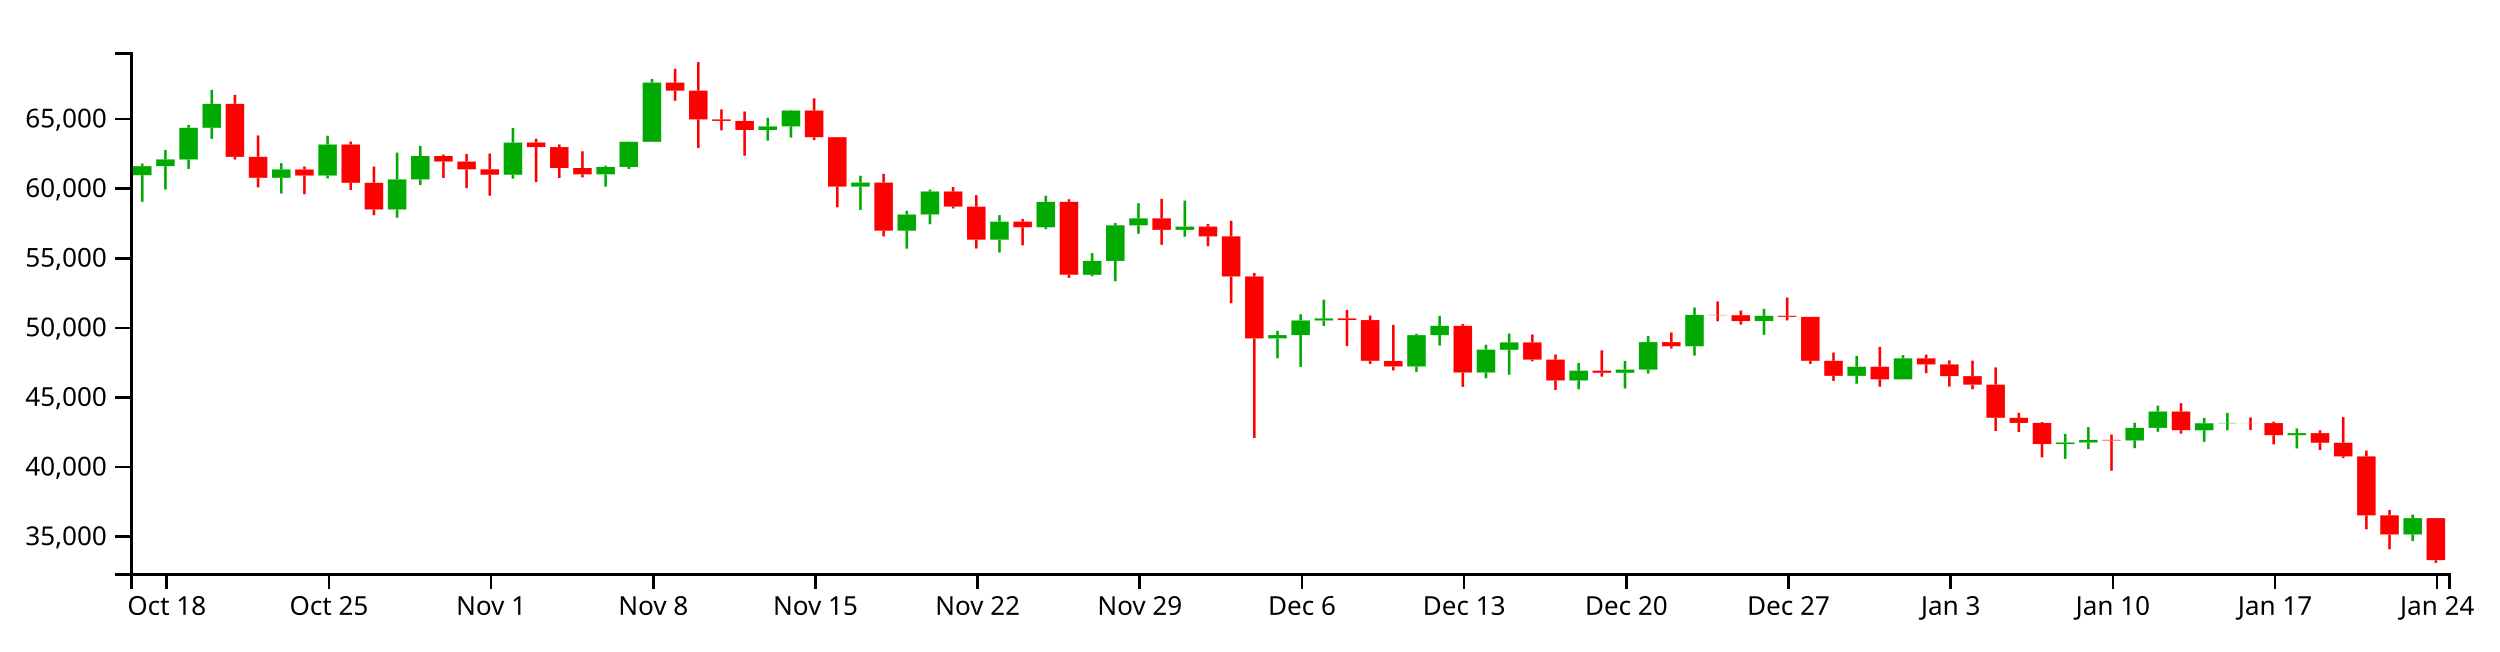
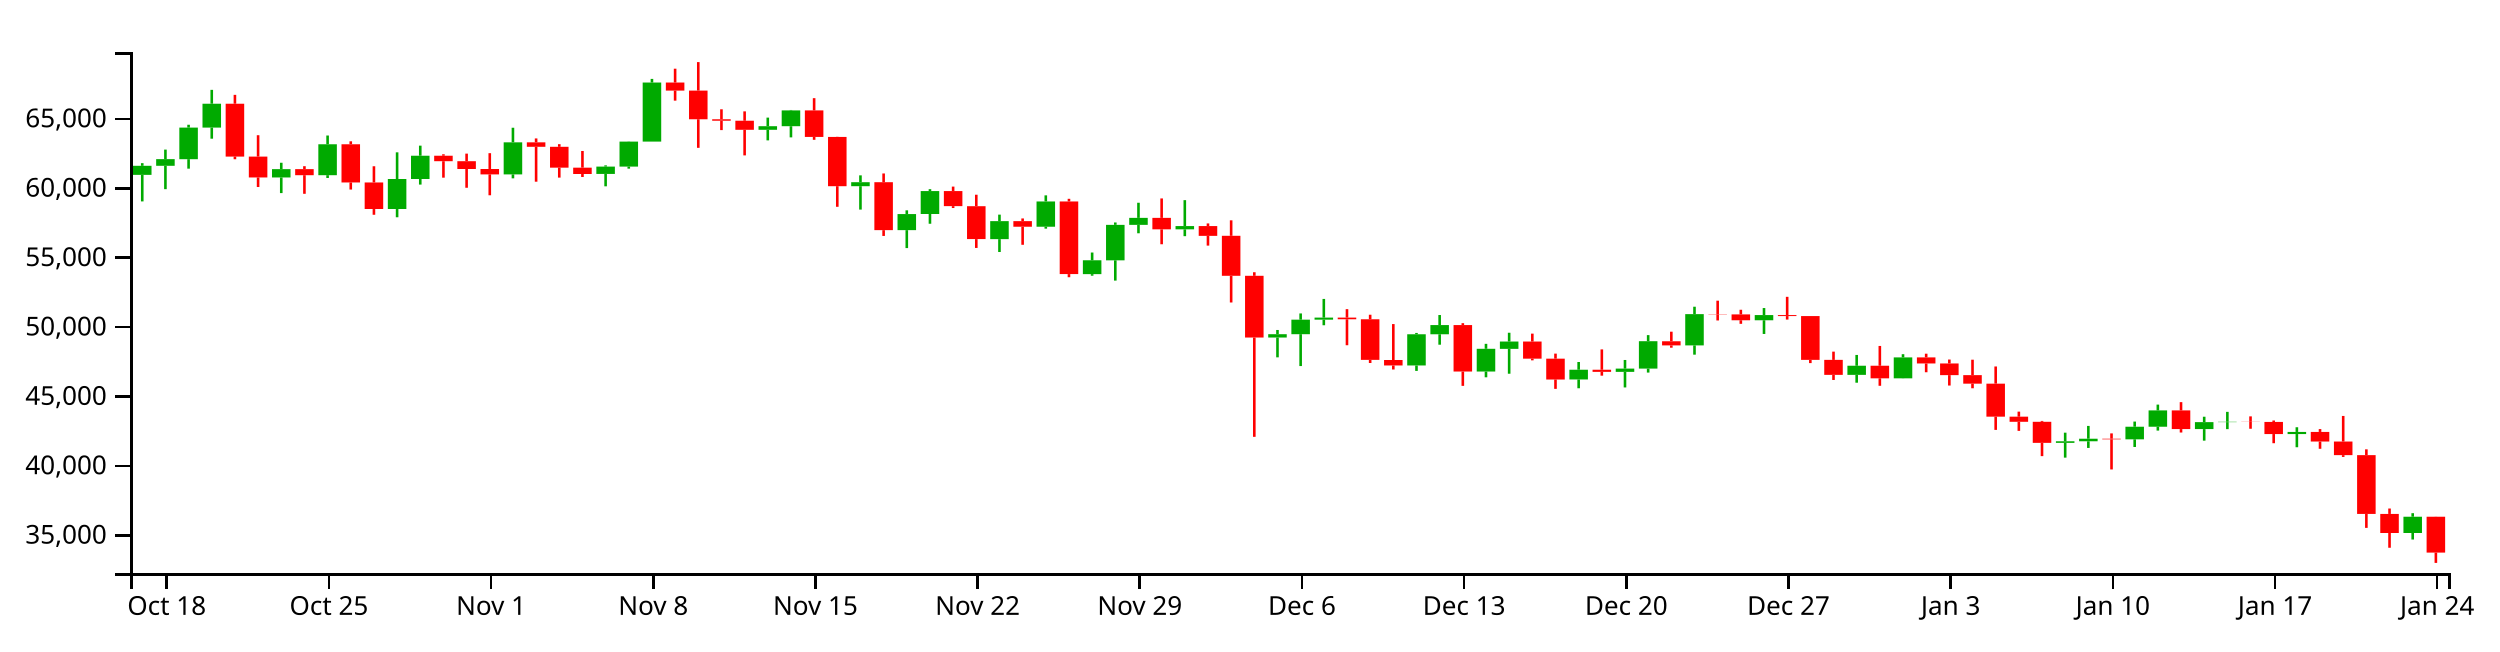
<svg xmlns="http://www.w3.org/2000/svg" version="1.1" width="960" height="250">
  <g transform="translate(50,20)">
    <style>.axis path,.axis line{fill:none;stroke:#000;shape-rendering:crispEdges;}path.candle{stroke:#000000;}path.candle.body{stroke-width:0;}path.candle.up{fill:#00AA00;stroke:#00AA00;}path.candle.down{fill:#FF0000;stroke:#FF0000;}</style>
    <g class="candlestick">
      <g class="data">
-         <path class="candle body up" d="M 1.068 47.282 l 7.117 0 L 8.185 43.792 l -7.117 0 L 1.068 47.282 M 9.964 43.792 l 7.117 0 L 17.081 41.217 l -7.117 0 L 9.964 43.792 M 18.86 41.24 l 7.117 0 L 25.978 29.077 l -7.117 0 L 18.86 41.24 M 27.757 29.077 l 7.117 0 L 34.874 19.877 l -7.117 0 L 27.757 29.077 M 54.446 48.283 l 7.117 0 L 61.563 45.083 l -7.117 0 L 54.446 48.283 M 72.239 47.406 l 7.117 0 L 79.356 35.503 l -7.117 0 L 72.239 47.406 M 98.928 60.445 l 7.117 0 L 106.046 48.884 l -7.117 0 L 98.928 60.445 M 107.825 48.884 l 7.117 0 L 114.942 39.914 l -7.117 0 L 107.825 48.884 M 143.411 47.091 l 7.117 0 L 150.528 34.748 l -7.117 0 L 143.411 47.091 M 178.996 46.936 l 7.117 0 L 186.114 44.1 l -7.117 0 L 178.996 46.936 M 187.893 44.1 l 7.117 0 L 195.01 34.461 l -7.117 0 L 187.893 44.1 M 196.789 34.461 l 7.117 0 L 203.906 11.727 l -7.117 0 L 196.789 34.461 M 241.271 29.924 l 7.117 0 L 248.389 28.546 l -7.117 0 L 241.271 29.924 M 250.168 28.546 l 7.117 0 L 257.285 22.456 l -7.117 0 L 250.168 28.546 M 276.857 51.648 l 7.117 0 L 283.974 50.119 l -7.117 0 L 276.857 51.648 M 294.65 68.581 l 7.117 0 L 301.767 62.376 l -7.117 0 L 294.65 68.581 M 303.547 62.35 l 7.117 0 L 310.664 53.526 l -7.117 0 L 303.547 62.35 M 330.236 72.044 l 7.117 0 L 337.353 65.108 l -7.117 0 L 330.236 72.044 M 348.029 67.262 l 7.117 0 L 355.146 57.521 l -7.117 0 L 348.029 67.262 M 365.822 85.517 l 7.117 0 L 372.939 80.185 l -7.117 0 L 365.822 85.517 M 374.718 80.21 l 7.117 0 L 381.835 66.532 l -7.117 0 L 374.718 80.21 M 383.615 66.532 l 7.117 0 L 390.732 63.851 l -7.117 0 L 383.615 66.532 M 401.407 68.266 l 7.117 0 L 408.525 67.017 l -7.117 0 L 401.407 68.266 M 436.993 109.956 l 7.117 0 L 444.11 108.653 l -7.117 0 L 436.993 109.956 M 445.89 108.653 l 7.117 0 L 453.007 103.063 l -7.117 0 L 445.89 108.653 M 454.786 103.063 l 7.117 0 L 461.903 102.277 l -7.117 0 L 454.786 103.063 M 490.372 120.713 l 7.117 0 L 497.489 108.687 l -7.117 0 L 490.372 120.713 M 499.268 108.687 l 7.117 0 L 506.385 105.137 l -7.117 0 L 499.268 108.687 M 517.061 123.053 l 7.117 0 L 524.178 114.282 l -7.117 0 L 517.061 123.053 M 525.958 114.316 l 7.117 0 L 533.075 111.493 l -7.117 0 L 525.958 114.316 M 552.647 126.095 l 7.117 0 L 559.764 122.349 l -7.117 0 L 552.647 126.095 M 570.44 123.168 l 7.117 0 L 577.557 121.923 l -7.117 0 L 570.44 123.168 M 579.336 121.923 l 7.117 0 L 586.453 111.36 l -7.117 0 L 579.336 121.923 M 597.129 112.973 l 7.117 0 L 604.246 100.941 l -7.117 0 L 597.129 112.973 M 623.818 103.288 l 7.117 0 L 630.936 101.279 l -7.117 0 L 623.818 103.288 M 659.404 124.326 l 7.117 0 L 666.521 120.818 l -7.117 0 L 659.404 124.326 M 677.197 125.651 l 7.117 0 L 684.314 117.601 l -7.117 0 L 677.197 125.651 M 739.472 150.513 l 7.117 0 L 746.589 149.908 l -7.117 0 L 739.472 150.513 M 748.369 149.908 l 7.117 0 L 755.486 148.919 l -7.117 0 L 748.369 149.908 M 766.162 149.144 l 7.117 0 L 773.279 144.296 l -7.117 0 L 766.162 149.144 M 775.058 144.296 l 7.117 0 L 782.175 138.023 l -7.117 0 L 775.058 144.296 M 792.851 145.21 l 7.117 0 L 799.968 142.529 l -7.117 0 L 792.851 145.21 M 801.747 142.529 l 7.117 0 L 808.864 142.398 l -7.117 0 L 801.747 142.529 M 828.437 147.117 l 7.117 0 L 835.554 146.313 l -7.117 0 L 828.437 147.117 M 872.919 185.237 l 7.117 0 L 880.036 178.966 l -7.117 0 L 872.919 185.237" />
-         <path class="candle body down" d="M 36.653 19.877 l 7.117 0 L 43.77 40.237 l -7.117 0 L 36.653 19.877 M 45.55 40.237 l 7.117 0 L 52.667 48.283 l -7.117 0 L 45.55 40.237 M 63.343 45.083 l 7.117 0 L 70.46 47.406 l -7.117 0 L 63.343 45.083 M 81.136 35.503 l 7.117 0 L 88.253 50.205 l -7.117 0 L 81.136 35.503 M 90.032 50.205 l 7.117 0 L 97.149 60.445 l -7.117 0 L 90.032 50.205 M 116.721 39.914 l 7.117 0 L 123.838 42.023 l -7.117 0 L 116.721 39.914 M 125.618 42.023 l 7.117 0 L 132.735 45.013 l -7.117 0 L 125.618 42.023 M 134.514 45.013 l 7.117 0 L 141.631 47.092 l -7.117 0 L 134.514 45.013 M 152.307 34.745 l 7.117 0 L 159.424 36.477 l -7.117 0 L 152.307 34.745 M 161.204 36.477 l 7.117 0 L 168.321 44.504 l -7.117 0 L 161.204 36.477 M 170.1 44.504 l 7.117 0 L 177.217 46.952 l -7.117 0 L 170.1 44.504 M 205.686 11.728 l 7.117 0 L 212.803 14.819 l -7.117 0 L 205.686 11.728 M 214.582 14.818 l 7.117 0 L 221.699 25.86 l -7.117 0 L 214.582 14.818 M 223.479 25.86 l 7.117 0 L 230.596 26.438 l -7.117 0 L 223.479 25.86 M 232.375 26.438 l 7.117 0 L 239.492 29.924 l -7.117 0 L 232.375 26.438 M 259.064 22.456 l 7.117 0 L 266.182 32.68 l -7.117 0 L 259.064 22.456 M 267.961 32.68 l 7.117 0 L 275.078 51.648 l -7.117 0 L 267.961 32.68 M 285.754 50.119 l 7.117 0 L 292.871 68.581 l -7.117 0 L 285.754 50.119 M 312.443 53.526 l 7.117 0 L 319.56 59.33 l -7.117 0 L 312.443 53.526 M 321.339 59.353 l 7.117 0 L 328.457 72.026 l -7.117 0 L 321.339 59.353 M 339.132 65.108 l 7.117 0 L 346.25 67.262 l -7.117 0 L 339.132 65.108 M 356.925 57.521 l 7.117 0 L 364.042 85.502 l -7.117 0 L 356.925 57.521 M 392.511 63.851 l 7.117 0 L 399.628 68.266 l -7.117 0 L 392.511 63.851 M 410.304 67.017 l 7.117 0 L 417.421 70.78 l -7.117 0 L 410.304 67.017 M 419.2 70.759 l 7.117 0 L 426.317 86.173 l -7.117 0 L 419.2 70.759 M 428.097 86.173 l 7.117 0 L 435.214 109.956 l -7.117 0 L 428.097 86.173 M 463.683 102.277 l 7.117 0 L 470.8 102.906 l -7.117 0 L 463.683 102.277 M 472.579 102.906 l 7.117 0 L 479.696 118.547 l -7.117 0 L 472.579 102.906 M 481.475 118.599 l 7.117 0 L 488.593 120.713 l -7.117 0 L 481.475 118.599 M 508.165 105.137 l 7.117 0 L 515.282 123.053 l -7.117 0 L 508.165 105.137 M 534.854 111.493 l 7.117 0 L 541.971 118.083 l -7.117 0 L 534.854 111.493 M 543.75 118.083 l 7.117 0 L 550.868 126.109 l -7.117 0 L 543.75 118.083 M 561.543 122.349 l 7.117 0 L 568.661 123.168 l -7.117 0 L 561.543 122.349 M 588.233 111.372 l 7.117 0 L 595.35 112.973 l -7.117 0 L 588.233 111.372 M 606.026 100.941 l 7.117 0 L 613.143 101.041 l -7.117 0 L 606.026 100.941 M 614.922 101.041 l 7.117 0 L 622.039 103.289 l -7.117 0 L 614.922 101.041 M 632.715 101.279 l 7.117 0 L 639.832 101.675 l -7.117 0 L 632.715 101.279 M 641.611 101.675 l 7.117 0 L 648.729 118.557 l -7.117 0 L 641.611 101.675 M 650.508 118.557 l 7.117 0 L 657.625 124.326 l -7.117 0 L 650.508 118.557 M 668.301 120.818 l 7.117 0 L 675.418 125.651 l -7.117 0 L 668.301 120.818 M 686.094 117.6 l 7.117 0 L 693.211 119.934 l -7.117 0 L 686.094 117.6 M 694.99 119.934 l 7.117 0 L 702.107 124.425 l -7.117 0 L 694.99 119.934 M 703.886 124.425 l 7.117 0 L 711.004 127.708 l -7.117 0 L 703.886 124.425 M 712.783 127.708 l 7.117 0 L 719.9 140.437 l -7.117 0 L 712.783 127.708 M 721.679 140.437 l 7.117 0 L 728.796 142.409 l -7.117 0 L 721.679 140.437 M 730.576 142.409 l 7.117 0 L 737.693 150.513 l -7.117 0 L 730.576 142.409 M 757.265 148.919 l 7.117 0 L 764.382 149.144 l -7.117 0 L 757.265 148.919 M 783.954 138.023 l 7.117 0 L 791.072 145.201 l -7.117 0 L 783.954 138.023 M 810.644 142.398 l 7.117 0 L 817.761 142.466 l -7.117 0 L 810.644 142.398 M 819.54 142.466 l 7.117 0 L 826.657 147.117 l -7.117 0 L 819.54 142.466 M 837.333 146.313 l 7.117 0 L 844.45 150.013 l -7.117 0 L 837.333 146.313 M 846.23 150.013 l 7.117 0 L 853.347 155.248 l -7.117 0 L 846.23 150.013 M 855.126 155.248 l 7.117 0 L 862.243 177.892 l -7.117 0 L 855.126 155.248 M 864.022 177.892 l 7.117 0 L 871.14 185.237 l -7.117 0 L 864.022 177.892 M 881.815 178.966 l 7.117 0 L 888.932 195.103 l -7.117 0 L 881.815 178.966" />
+         <path class="candle body up" d="M 1.068 47.146 l 7.117 0 L 8.185 43.667 l -7.117 0 L 1.068 47.146 M 9.964 43.667 l 7.117 0 L 17.081 41.101 l -7.117 0 L 9.964 43.667 M 18.86 41.124 l 7.117 0 L 25.978 28.999 l -7.117 0 L 18.86 41.124 M 27.757 28.999 l 7.117 0 L 34.874 19.827 l -7.117 0 L 27.757 28.999 M 54.446 48.145 l 7.117 0 L 61.563 44.955 l -7.117 0 L 54.446 48.145 M 72.239 47.271 l 7.117 0 L 79.356 35.404 l -7.117 0 L 72.239 47.271 M 98.928 60.268 l 7.117 0 L 106.046 48.743 l -7.117 0 L 98.928 60.268 M 107.825 48.743 l 7.117 0 L 114.942 39.801 l -7.117 0 L 107.825 48.743 M 143.411 46.957 l 7.117 0 L 150.528 34.651 l -7.117 0 L 143.411 46.957 M 178.996 46.802 l 7.117 0 L 186.114 43.975 l -7.117 0 L 178.996 46.802 M 187.893 43.975 l 7.117 0 L 195.01 34.366 l -7.117 0 L 187.893 43.975 M 196.789 34.366 l 7.117 0 L 203.906 11.703 l -7.117 0 L 196.789 34.366 M 241.271 29.843 l 7.117 0 L 248.389 28.469 l -7.117 0 L 241.271 29.843 M 250.168 28.469 l 7.117 0 L 257.285 22.398 l -7.117 0 L 250.168 28.469 M 276.857 51.499 l 7.117 0 L 283.974 49.975 l -7.117 0 L 276.857 51.499 M 294.65 68.379 l 7.117 0 L 301.767 62.194 l -7.117 0 L 294.65 68.379 M 303.547 62.168 l 7.117 0 L 310.664 53.372 l -7.117 0 L 303.547 62.168 M 330.236 71.832 l 7.117 0 L 337.353 64.917 l -7.117 0 L 330.236 71.832 M 348.029 67.065 l 7.117 0 L 355.146 57.354 l -7.117 0 L 348.029 67.065 M 365.822 85.263 l 7.117 0 L 372.939 79.948 l -7.117 0 L 365.822 85.263 M 374.718 79.972 l 7.117 0 L 381.835 66.337 l -7.117 0 L 374.718 79.972 M 383.615 66.337 l 7.117 0 L 390.732 63.664 l -7.117 0 L 383.615 66.337 M 401.407 68.065 l 7.117 0 L 408.525 66.821 l -7.117 0 L 401.407 68.065 M 436.993 109.626 l 7.117 0 L 444.11 108.326 l -7.117 0 L 436.993 109.626 M 445.89 108.326 l 7.117 0 L 453.007 102.754 l -7.117 0 L 445.89 108.326 M 454.786 102.754 l 7.117 0 L 461.903 101.97 l -7.117 0 L 454.786 102.754 M 490.372 120.349 l 7.117 0 L 497.489 108.36 l -7.117 0 L 490.372 120.349 M 499.268 108.36 l 7.117 0 L 506.385 104.822 l -7.117 0 L 499.268 108.36 M 517.061 122.682 l 7.117 0 L 524.178 113.939 l -7.117 0 L 517.061 122.682 M 525.958 113.972 l 7.117 0 L 533.075 111.158 l -7.117 0 L 525.958 113.972 M 552.647 125.714 l 7.117 0 L 559.764 121.98 l -7.117 0 L 552.647 125.714 M 570.44 122.797 l 7.117 0 L 577.557 121.555 l -7.117 0 L 570.44 122.797 M 579.336 121.555 l 7.117 0 L 586.453 111.025 l -7.117 0 L 579.336 121.555 M 597.129 112.633 l 7.117 0 L 604.246 100.638 l -7.117 0 L 597.129 112.633 M 623.818 102.979 l 7.117 0 L 630.936 100.976 l -7.117 0 L 623.818 102.979 M 659.404 123.951 l 7.117 0 L 666.521 120.454 l -7.117 0 L 659.404 123.951 M 677.197 125.271 l 7.117 0 L 684.314 117.246 l -7.117 0 L 677.197 125.271 M 739.472 150.056 l 7.117 0 L 746.589 149.453 l -7.117 0 L 739.472 150.056 M 748.369 149.453 l 7.117 0 L 755.486 148.467 l -7.117 0 L 748.369 149.453 M 766.162 148.692 l 7.117 0 L 773.279 143.859 l -7.117 0 L 766.162 148.692 M 775.058 143.859 l 7.117 0 L 782.175 137.605 l -7.117 0 L 775.058 143.859 M 792.851 144.77 l 7.117 0 L 799.968 142.097 l -7.117 0 L 792.851 144.77 M 801.747 142.097 l 7.117 0 L 808.864 141.967 l -7.117 0 L 801.747 142.097 M 828.437 146.671 l 7.117 0 L 835.554 145.869 l -7.117 0 L 828.437 146.671 M 872.919 184.673 l 7.117 0 L 880.036 178.42 l -7.117 0 L 872.919 184.673" />
+         <path class="candle body down" d="M 36.653 19.828 l 7.117 0 L 43.77 40.124 l -7.117 0 L 36.653 19.828 M 45.55 40.124 l 7.117 0 L 52.667 48.145 l -7.117 0 L 45.55 40.124 M 63.343 44.955 l 7.117 0 L 70.46 47.271 l -7.117 0 L 63.343 44.955 M 81.136 35.404 l 7.117 0 L 88.253 50.06 l -7.117 0 L 81.136 35.404 M 90.032 50.06 l 7.117 0 L 97.149 60.268 l -7.117 0 L 90.032 50.06 M 116.721 39.801 l 7.117 0 L 123.838 41.904 l -7.117 0 L 116.721 39.801 M 125.618 41.904 l 7.117 0 L 132.735 44.885 l -7.117 0 L 125.618 41.904 M 134.514 44.885 l 7.117 0 L 141.631 46.957 l -7.117 0 L 134.514 44.885 M 152.307 34.648 l 7.117 0 L 159.424 36.376 l -7.117 0 L 152.307 34.648 M 161.204 36.376 l 7.117 0 L 168.321 44.378 l -7.117 0 L 161.204 36.376 M 170.1 44.378 l 7.117 0 L 177.217 46.818 l -7.117 0 L 170.1 44.378 M 205.686 11.703 l 7.117 0 L 212.803 14.784 l -7.117 0 L 205.686 11.703 M 214.582 14.784 l 7.117 0 L 221.699 25.791 l -7.117 0 L 214.582 14.784 M 223.479 25.791 l 7.117 0 L 230.596 26.368 l -7.117 0 L 223.479 25.791 M 232.375 26.368 l 7.117 0 L 239.492 29.843 l -7.117 0 L 232.375 26.368 M 259.064 22.398 l 7.117 0 L 266.182 32.59 l -7.117 0 L 259.064 22.398 M 267.961 32.59 l 7.117 0 L 275.078 51.499 l -7.117 0 L 267.961 32.59 M 285.754 49.975 l 7.117 0 L 292.871 68.379 l -7.117 0 L 285.754 49.975 M 312.443 53.372 l 7.117 0 L 319.56 59.157 l -7.117 0 L 312.443 53.372 M 321.339 59.18 l 7.117 0 L 328.457 71.814 l -7.117 0 L 321.339 59.18 M 339.132 64.917 l 7.117 0 L 346.25 67.065 l -7.117 0 L 339.132 64.917 M 356.925 57.354 l 7.117 0 L 364.042 85.248 l -7.117 0 L 356.925 57.354 M 392.511 63.664 l 7.117 0 L 399.628 68.065 l -7.117 0 L 392.511 63.664 M 410.304 66.821 l 7.117 0 L 417.421 70.571 l -7.117 0 L 410.304 66.821 M 419.2 70.55 l 7.117 0 L 426.317 85.917 l -7.117 0 L 419.2 70.55 M 428.097 85.917 l 7.117 0 L 435.214 109.626 l -7.117 0 L 428.097 85.917 M 463.683 101.97 l 7.117 0 L 470.8 102.598 l -7.117 0 L 463.683 101.97 M 472.579 102.598 l 7.117 0 L 479.696 118.19 l -7.117 0 L 472.579 102.598 M 481.475 118.242 l 7.117 0 L 488.593 120.349 l -7.117 0 L 481.475 118.242 M 508.165 104.822 l 7.117 0 L 515.282 122.682 l -7.117 0 L 508.165 104.822 M 534.854 111.158 l 7.117 0 L 541.971 117.727 l -7.117 0 L 534.854 111.158 M 543.75 117.727 l 7.117 0 L 550.868 125.728 l -7.117 0 L 543.75 117.727 M 561.543 121.98 l 7.117 0 L 568.661 122.797 l -7.117 0 L 561.543 121.98 M 588.233 111.038 l 7.117 0 L 595.35 112.633 l -7.117 0 L 588.233 111.038 M 606.026 100.638 l 7.117 0 L 613.143 100.739 l -7.117 0 L 606.026 100.638 M 614.922 100.739 l 7.117 0 L 622.039 102.979 l -7.117 0 L 614.922 100.739 M 632.715 100.976 l 7.117 0 L 639.832 101.37 l -7.117 0 L 632.715 100.976 M 641.611 101.37 l 7.117 0 L 648.729 118.2 l -7.117 0 L 641.611 101.37 M 650.508 118.2 l 7.117 0 L 657.625 123.951 l -7.117 0 L 650.508 118.2 M 668.301 120.454 l 7.117 0 L 675.418 125.271 l -7.117 0 L 668.301 120.454 M 686.094 117.246 l 7.117 0 L 693.211 119.573 l -7.117 0 L 686.094 117.246 M 694.99 119.573 l 7.117 0 L 702.107 124.05 l -7.117 0 L 694.99 119.573 M 703.886 124.05 l 7.117 0 L 711.004 127.323 l -7.117 0 L 703.886 124.05 M 712.783 127.323 l 7.117 0 L 719.9 140.012 l -7.117 0 L 712.783 127.323 M 721.679 140.012 l 7.117 0 L 728.796 141.978 l -7.117 0 L 721.679 140.012 M 730.576 141.978 l 7.117 0 L 737.693 150.056 l -7.117 0 L 730.576 141.978 M 757.265 148.467 l 7.117 0 L 764.382 148.692 l -7.117 0 L 757.265 148.467 M 783.954 137.605 l 7.117 0 L 791.072 144.761 l -7.117 0 L 783.954 137.605 M 810.644 141.967 l 7.117 0 L 817.761 142.034 l -7.117 0 L 810.644 141.967 M 819.54 142.034 l 7.117 0 L 826.657 146.671 l -7.117 0 L 819.54 142.034 M 837.333 145.869 l 7.117 0 L 844.45 149.558 l -7.117 0 L 837.333 145.869 M 846.23 149.558 l 7.117 0 L 853.347 154.776 l -7.117 0 L 846.23 149.558 M 855.126 154.776 l 7.117 0 L 862.243 177.35 l -7.117 0 L 855.126 154.776 M 864.022 177.35 l 7.117 0 L 871.14 184.673 l -7.117 0 L 864.022 177.35 M 881.815 178.42 l 7.117 0 L 888.932 192.197 l -7.117 0 L 881.815 178.42" />
        <path class="candle body equal" />
-         <path class="candle wick up" d="M 4.626 42.776 L 4.626 43.792 M 4.626 47.282 L 4.626 57.507 M 13.523 37.55 L 13.523 41.217 M 13.523 43.792 L 13.523 52.794 M 22.419 27.979 L 22.419 29.077 M 22.419 41.24 L 22.419 44.894 M 31.315 14.539 L 31.315 19.877 M 31.315 29.077 L 31.315 33.35 M 58.005 42.619 L 58.005 45.083 M 58.005 48.283 L 58.005 54.303 M 75.798 32.125 L 75.798 35.503 M 75.798 47.406 L 75.798 48.487 M 102.487 38.602 L 102.487 48.884 M 102.487 60.445 L 102.487 63.617 M 111.383 36.031 L 111.383 39.914 M 111.383 48.884 L 111.383 51.028 M 146.969 29.134 L 146.969 34.748 M 146.969 47.091 L 146.969 48.623 M 182.555 43.62 L 182.555 44.1 M 182.555 46.936 L 182.555 51.695 M 191.451 34.393 L 191.451 34.461 M 191.451 44.1 L 191.451 44.891 M 200.348 10.32 L 200.348 11.727 M 200.348 34.461 L 200.348 34.461 M 244.83 25.231 L 244.83 28.546 M 244.83 29.924 L 244.83 33.998 M 253.727 22.288 L 253.727 22.456 M 253.727 28.546 L 253.727 32.843 M 280.416 47.47 L 280.416 50.119 M 280.416 51.648 L 280.416 60.661 M 298.209 60.944 L 298.209 62.376 M 298.209 68.581 L 298.209 75.486 M 307.105 52.791 L 307.105 53.526 M 307.105 62.35 L 307.105 66.114 M 333.794 62.602 L 333.794 65.108 M 333.794 72.044 L 333.794 76.999 M 351.587 55.176 L 351.587 57.521 M 351.587 67.262 L 351.587 68.001 M 369.38 77.197 L 369.38 80.185 M 369.38 85.517 L 369.38 86.125 M 378.277 65.622 L 378.277 66.532 M 378.277 80.21 L 378.277 88.014 M 387.173 58.025 L 387.173 63.851 M 387.173 66.532 L 387.173 69.783 M 404.966 57.023 L 404.966 67.017 M 404.966 68.266 L 404.966 70.899 M 440.552 107.034 L 440.552 108.653 M 440.552 109.956 L 440.552 117.576 M 449.448 100.661 L 449.448 103.063 M 449.448 108.653 L 449.448 120.929 M 458.345 95.073 L 458.345 102.277 M 458.345 103.063 L 458.345 105.213 M 493.93 108.175 L 493.93 108.687 M 493.93 120.713 L 493.93 122.795 M 502.827 101.271 L 502.827 105.137 M 502.827 108.687 L 502.827 112.707 M 520.62 112.373 L 520.62 114.282 M 520.62 123.053 L 520.62 125.26 M 529.516 108.098 L 529.516 111.493 M 529.516 114.316 L 529.516 123.886 M 556.206 119.366 L 556.206 122.349 M 556.206 126.095 L 556.206 129.483 M 573.998 118.59 L 573.998 121.923 M 573.998 123.168 L 573.998 129.169 M 582.895 109.013 L 582.895 111.36 M 582.895 121.923 L 582.895 123.442 M 600.688 98.074 L 600.688 100.941 M 600.688 112.973 L 600.688 116.543 M 627.377 98.582 L 627.377 101.279 M 627.377 103.288 L 627.377 108.569 M 662.963 116.652 L 662.963 120.818 M 662.963 124.326 L 662.963 127.345 M 680.756 116.36 L 680.756 117.601 M 680.756 125.651 L 680.756 125.696 M 743.031 146.591 L 743.031 149.908 M 743.031 150.513 L 743.031 156.209 M 751.927 143.989 L 751.927 148.919 M 751.927 149.908 L 751.927 152.472 M 769.72 142.314 L 769.72 144.296 M 769.72 149.144 L 769.72 152.104 M 778.617 135.781 L 778.617 138.023 M 778.617 144.296 L 778.617 145.79 M 796.409 140.45 L 796.409 142.529 M 796.409 145.21 L 796.409 149.661 M 805.306 138.572 L 805.306 142.398 M 805.306 142.529 L 805.306 145.228 M 831.995 144.501 L 831.995 146.313 M 831.995 147.117 L 831.995 152.205 M 876.477 177.605 L 876.477 178.966 M 876.477 185.237 L 876.477 187.752" style="stroke-width: 1px;" />
-         <path class="candle wick down" d="M 40.212 16.465 L 40.212 19.877 M 40.212 40.237 L 40.212 41.27 M 49.108 32.008 L 49.108 40.237 M 49.108 48.283 L 49.108 51.963 M 66.901 43.943 L 66.901 45.083 M 66.901 47.406 L 66.901 54.579 M 84.694 34.355 L 84.694 35.503 M 84.694 50.205 L 84.694 52.938 M 93.591 43.965 L 93.591 50.205 M 93.591 60.445 L 93.591 62.655 M 120.28 39.349 L 120.28 39.914 M 120.28 42.023 L 120.28 48.365 M 129.176 39.103 L 129.176 42.023 M 129.176 45.013 L 129.176 52.255 M 138.073 38.93 L 138.073 45.013 M 138.073 47.092 L 138.073 55.144 M 155.866 33.251 L 155.866 34.745 M 155.866 36.477 L 155.866 49.916 M 164.762 35.462 L 164.762 36.477 M 164.762 44.504 L 164.762 48.343 M 173.659 38.085 L 173.659 44.504 M 173.659 46.952 L 173.659 48.108 M 209.244 6.39 L 209.244 11.728 M 209.244 14.819 L 209.244 18.696 M 218.141 3.846 L 218.141 14.818 M 218.141 25.86 L 218.141 36.871 M 227.037 22.023 L 227.037 25.86 M 227.037 26.438 L 227.037 30.043 M 235.934 22.822 L 235.934 26.438 M 235.934 29.924 L 235.934 39.784 M 262.623 17.737 L 262.623 22.456 M 262.623 32.68 L 262.623 33.785 M 271.519 32.623 L 271.519 32.68 M 271.519 51.648 L 271.519 59.586 M 289.312 46.745 L 289.312 50.119 M 289.312 68.581 L 289.312 70.812 M 316.002 51.803 L 316.002 53.526 M 316.002 59.33 L 316.002 60.053 M 324.898 54.935 L 324.898 59.353 M 324.898 72.026 L 324.898 75.433 M 342.691 64.072 L 342.691 65.108 M 342.691 67.262 L 342.691 74.219 M 360.484 56.507 L 360.484 57.521 M 360.484 85.502 L 360.484 86.713 M 396.07 56.363 L 396.07 63.851 M 396.07 68.266 L 396.07 74.013 M 413.862 65.994 L 413.862 67.017 M 413.862 70.78 L 413.862 74.536 M 422.759 64.794 L 422.759 70.759 M 422.759 86.173 L 422.759 96.444 M 431.655 84.793 L 431.655 86.173 M 431.655 109.956 L 431.655 148.194 M 467.241 99.01 L 467.241 102.277 M 467.241 102.906 L 467.241 112.91 M 476.138 101.16 L 476.138 102.906 M 476.138 118.547 L 476.138 119.753 M 485.034 104.757 L 485.034 118.599 M 485.034 120.713 L 485.034 122.255 M 511.723 104.41 L 511.723 105.137 M 511.723 123.053 L 511.723 128.56 M 538.413 108.438 L 538.413 111.493 M 538.413 118.083 L 538.413 118.732 M 547.309 116.139 L 547.309 118.083 M 547.309 126.109 L 547.309 129.719 M 565.102 114.514 L 565.102 122.349 M 565.102 123.168 L 565.102 124.635 M 591.791 107.691 L 591.791 111.372 M 591.791 112.973 L 591.791 113.862 M 609.584 95.748 L 609.584 100.941 M 609.584 101.041 L 609.584 103.37 M 618.481 99.244 L 618.481 101.041 M 618.481 103.289 L 618.481 104.664 M 636.273 94.262 L 636.273 101.279 M 636.273 101.675 L 636.273 103.025 M 645.17 101.661 L 645.17 101.675 M 645.17 118.557 L 645.17 119.791 M 654.066 115.374 L 654.066 118.557 M 654.066 124.326 L 654.066 126.292 M 671.859 113.187 L 671.859 120.818 M 671.859 125.651 L 671.859 128.532 M 689.652 116.171 L 689.652 117.6 M 689.652 119.934 L 689.652 123.314 M 698.549 118.417 L 698.549 119.934 M 698.549 124.425 L 698.549 128.436 M 707.445 118.483 L 707.445 124.425 M 707.445 127.708 L 707.445 129.483 M 716.341 121.09 L 716.341 127.708 M 716.341 140.437 L 716.341 145.522 M 725.238 138.487 L 725.238 140.437 M 725.238 142.409 L 725.238 145.893 M 734.134 142.069 L 734.134 142.409 M 734.134 150.513 L 734.134 155.627 M 760.824 146.867 L 760.824 148.919 M 760.824 149.144 L 760.824 160.759 M 787.513 134.83 L 787.513 138.023 M 787.513 145.201 L 787.513 146.532 M 814.202 140.31 L 814.202 142.398 M 814.202 142.466 L 814.202 145.085 M 823.099 141.907 L 823.099 142.466 M 823.099 147.117 L 823.099 150.652 M 840.892 145.206 L 840.892 146.313 M 840.892 150.013 L 840.892 152.801 M 849.788 140.149 L 849.788 150.013 M 849.788 155.248 L 849.788 155.93 M 858.685 153.007 L 858.685 155.248 M 858.685 177.892 L 858.685 183.264 M 867.581 175.808 L 867.581 177.892 M 867.581 185.237 L 867.581 190.923 M 885.374 178.928 L 885.374 178.966 M 885.374 195.103 L 885.374 196.154" style="stroke-width: 1px;" />
+         <path class="candle wick up" d="M 4.626 42.654 L 4.626 43.667 M 4.626 47.146 L 4.626 57.34 M 13.523 37.445 L 13.523 41.101 M 13.523 43.667 L 13.523 52.642 M 22.419 27.904 L 22.419 28.999 M 22.419 41.124 L 22.419 44.766 M 31.315 14.505 L 31.315 19.827 M 31.315 28.999 L 31.315 33.258 M 58.005 42.498 L 58.005 44.955 M 58.005 48.145 L 58.005 54.146 M 75.798 32.036 L 75.798 35.404 M 75.798 47.271 L 75.798 48.348 M 102.487 38.494 L 102.487 48.743 M 102.487 60.268 L 102.487 63.431 M 111.383 35.93 L 111.383 39.801 M 111.383 48.743 L 111.383 50.881 M 146.969 29.055 L 146.969 34.651 M 146.969 46.957 L 146.969 48.483 M 182.555 43.496 L 182.555 43.975 M 182.555 46.802 L 182.555 51.546 M 191.451 34.298 L 191.451 34.366 M 191.451 43.975 L 191.451 44.763 M 200.348 10.3 L 200.348 11.703 M 200.348 34.366 L 200.348 34.366 M 244.83 25.165 L 244.83 28.469 M 244.83 29.843 L 244.83 33.904 M 253.727 22.231 L 253.727 22.398 M 253.727 28.469 L 253.727 32.753 M 280.416 47.335 L 280.416 49.975 M 280.416 51.499 L 280.416 60.484 M 298.209 60.766 L 298.209 62.194 M 298.209 68.379 L 298.209 75.263 M 307.105 52.639 L 307.105 53.372 M 307.105 62.168 L 307.105 65.92 M 333.794 62.419 L 333.794 64.917 M 333.794 71.832 L 333.794 76.771 M 351.587 55.016 L 351.587 57.354 M 351.587 67.065 L 351.587 67.802 M 369.38 76.969 L 369.38 79.948 M 369.38 85.263 L 369.38 85.869 M 378.277 65.43 L 378.277 66.337 M 378.277 79.972 L 378.277 87.752 M 387.173 57.857 L 387.173 63.664 M 387.173 66.337 L 387.173 69.578 M 404.966 56.857 L 404.966 66.821 M 404.966 68.065 L 404.966 70.69 M 440.552 106.713 L 440.552 108.326 M 440.552 109.626 L 440.552 117.222 M 449.448 100.36 L 449.448 102.754 M 449.448 108.326 L 449.448 120.565 M 458.345 94.789 L 458.345 101.97 M 458.345 102.754 L 458.345 104.897 M 493.93 107.85 L 493.93 108.36 M 493.93 120.349 L 493.93 122.425 M 502.827 100.968 L 502.827 104.822 M 502.827 108.36 L 502.827 112.368 M 520.62 112.035 L 520.62 113.939 M 520.62 122.682 L 520.62 124.882 M 529.516 107.774 L 529.516 111.158 M 529.516 113.972 L 529.516 123.512 M 556.206 119.007 L 556.206 121.98 M 556.206 125.714 L 556.206 129.092 M 573.998 118.233 L 573.998 121.555 M 573.998 122.797 L 573.998 128.779 M 582.895 108.685 L 582.895 111.025 M 582.895 121.555 L 582.895 123.07 M 600.688 97.781 L 600.688 100.638 M 600.688 112.633 L 600.688 116.192 M 627.377 98.287 L 627.377 100.976 M 627.377 102.979 L 627.377 108.243 M 662.963 116.301 L 662.963 120.454 M 662.963 123.951 L 662.963 126.96 M 680.756 116.01 L 680.756 117.246 M 680.756 125.271 L 680.756 125.317 M 743.031 146.147 L 743.031 149.453 M 743.031 150.056 L 743.031 155.735 M 751.927 143.553 L 751.927 148.467 M 751.927 149.453 L 751.927 152.009 M 769.72 141.883 L 769.72 143.859 M 769.72 148.692 L 769.72 151.642 M 778.617 135.37 L 778.617 137.605 M 778.617 143.859 L 778.617 145.348 M 796.409 140.024 L 796.409 142.097 M 796.409 144.77 L 796.409 149.206 M 805.306 138.153 L 805.306 141.967 M 805.306 142.097 L 805.306 144.788 M 831.995 144.063 L 831.995 145.869 M 831.995 146.671 L 831.995 151.743 M 876.477 177.064 L 876.477 178.42 M 876.477 184.673 L 876.477 187.18" style="stroke-width: 1px;" />
+         <path class="candle wick down" d="M 40.212 16.425 L 40.212 19.828 M 40.212 40.124 L 40.212 41.153 M 49.108 31.921 L 49.108 40.124 M 49.108 48.145 L 49.108 51.813 M 66.901 43.818 L 66.901 44.955 M 66.901 47.271 L 66.901 54.421 M 84.694 34.26 L 84.694 35.404 M 84.694 50.06 L 84.694 52.785 M 93.591 43.84 L 93.591 50.06 M 93.591 60.268 L 93.591 62.472 M 120.28 39.239 L 120.28 39.801 M 120.28 41.904 L 120.28 48.226 M 129.176 38.993 L 129.176 41.904 M 129.176 44.885 L 129.176 52.104 M 138.073 38.82 L 138.073 44.885 M 138.073 46.957 L 138.073 54.984 M 155.866 33.159 L 155.866 34.648 M 155.866 36.376 L 155.866 49.773 M 164.762 35.364 L 164.762 36.376 M 164.762 44.378 L 164.762 48.205 M 173.659 37.979 L 173.659 44.378 M 173.659 46.818 L 173.659 47.97 M 209.244 6.382 L 209.244 11.703 M 209.244 14.784 L 209.244 18.65 M 218.141 3.846 L 218.141 14.784 M 218.141 25.791 L 218.141 36.768 M 227.037 21.966 L 227.037 25.791 M 227.037 26.368 L 227.037 29.961 M 235.934 22.763 L 235.934 26.368 M 235.934 29.843 L 235.934 39.672 M 262.623 17.693 L 262.623 22.398 M 262.623 32.59 L 262.623 33.692 M 271.519 32.534 L 271.519 32.59 M 271.519 51.499 L 271.519 59.412 M 289.312 46.611 L 289.312 49.975 M 289.312 68.379 L 289.312 70.604 M 316.002 51.654 L 316.002 53.372 M 316.002 59.157 L 316.002 59.878 M 324.898 54.776 L 324.898 59.18 M 324.898 71.814 L 324.898 75.21 M 342.691 63.884 L 342.691 64.917 M 342.691 67.065 L 342.691 74 M 360.484 56.343 L 360.484 57.354 M 360.484 85.248 L 360.484 86.455 M 396.07 56.199 L 396.07 63.664 M 396.07 68.065 L 396.07 73.794 M 413.862 65.8 L 413.862 66.821 M 413.862 70.571 L 413.862 74.316 M 422.759 64.604 L 422.759 70.55 M 422.759 85.917 L 422.759 96.155 M 431.655 84.541 L 431.655 85.917 M 431.655 109.626 L 431.655 147.744 M 467.241 98.713 L 467.241 101.97 M 467.241 102.598 L 467.241 112.57 M 476.138 100.857 L 476.138 102.598 M 476.138 118.19 L 476.138 119.392 M 485.034 104.443 L 485.034 118.242 M 485.034 120.349 L 485.034 121.887 M 511.723 104.096 L 511.723 104.822 M 511.723 122.682 L 511.723 128.171 M 538.413 108.113 L 538.413 111.158 M 538.413 117.727 L 538.413 118.374 M 547.309 115.79 L 547.309 117.727 M 547.309 125.728 L 547.309 129.327 M 565.102 114.169 L 565.102 121.98 M 565.102 122.797 L 565.102 124.259 M 591.791 107.368 L 591.791 111.038 M 591.791 112.633 L 591.791 113.52 M 609.584 95.462 L 609.584 100.638 M 609.584 100.739 L 609.584 103.06 M 618.481 98.947 L 618.481 100.739 M 618.481 102.979 L 618.481 104.35 M 636.273 93.981 L 636.273 100.976 M 636.273 101.37 L 636.273 102.716 M 645.17 101.357 L 645.17 101.37 M 645.17 118.2 L 645.17 119.43 M 654.066 115.027 L 654.066 118.2 M 654.066 123.951 L 654.066 125.91 M 671.859 112.846 L 671.859 120.454 M 671.859 125.271 L 671.859 128.143 M 689.652 115.821 L 689.652 117.246 M 689.652 119.573 L 689.652 122.942 M 698.549 118.06 L 698.549 119.573 M 698.549 124.05 L 698.549 128.048 M 707.445 118.126 L 707.445 124.05 M 707.445 127.323 L 707.445 129.092 M 716.341 120.725 L 716.341 127.323 M 716.341 140.012 L 716.341 145.081 M 725.238 138.067 L 725.238 140.012 M 725.238 141.978 L 725.238 145.451 M 734.134 141.639 L 734.134 141.978 M 734.134 150.056 L 734.134 155.154 M 760.824 146.421 L 760.824 148.467 M 760.824 148.692 L 760.824 160.27 M 787.513 134.422 L 787.513 137.605 M 787.513 144.761 L 787.513 146.087 M 814.202 139.885 L 814.202 141.967 M 814.202 142.034 L 814.202 144.645 M 823.099 141.477 L 823.099 142.034 M 823.099 146.671 L 823.099 150.195 M 840.892 144.766 L 840.892 145.869 M 840.892 149.558 L 840.892 152.337 M 849.788 139.725 L 849.788 149.558 M 849.788 154.776 L 849.788 155.456 M 858.685 152.542 L 858.685 154.776 M 858.685 177.35 L 858.685 182.706 M 867.581 175.272 L 867.581 177.35 M 867.581 184.673 L 867.581 190.34 M 885.374 178.383 L 885.374 178.42 M 885.374 192.197 L 885.374 196.154" style="stroke-width: 1px;" />
        <path class="candle wick equal" style="stroke-width: 1px;" />
      </g>
    </g>
    <g class="x axis" transform="translate(0,200)" fill="none" font-size="10" font-family="sans-serif" text-anchor="middle">
      <path class="domain" stroke="#000" d="M0.5,6V0.5H890.5V6" />
      <g class="tick" opacity="1" transform="translate(13.52259,0)">
        <line stroke="#000" y2="6" x1="0.5" x2="0.5" />
        <text fill="#000" y="9" x="0.5" dy="0.71em">Oct 18</text>
      </g>
      <g class="tick" opacity="1" transform="translate(75.79768,0)">
        <line stroke="#000" y2="6" x1="0.5" x2="0.5" />
        <text fill="#000" y="9" x="0.5" dy="0.71em">Oct 25</text>
      </g>
      <g class="tick" opacity="1" transform="translate(138.0728,0)">
        <line stroke="#000" y2="6" x1="0.5" x2="0.5" />
        <text fill="#000" y="9" x="0.5" dy="0.71em">Nov  1</text>
      </g>
      <g class="tick" opacity="1" transform="translate(200.3479,0)">
        <line stroke="#000" y2="6" x1="0.5" x2="0.5" />
        <text fill="#000" y="9" x="0.5" dy="0.71em">Nov  8</text>
      </g>
      <g class="tick" opacity="1" transform="translate(262.623,0)">
        <line stroke="#000" y2="6" x1="0.5" x2="0.5" />
        <text fill="#000" y="9" x="0.5" dy="0.71em">Nov 15</text>
      </g>
      <g class="tick" opacity="1" transform="translate(324.898,0)">
        <line stroke="#000" y2="6" x1="0.5" x2="0.5" />
        <text fill="#000" y="9" x="0.5" dy="0.71em">Nov 22</text>
      </g>
      <g class="tick" opacity="1" transform="translate(387.1731,0)">
        <line stroke="#000" y2="6" x1="0.5" x2="0.5" />
        <text fill="#000" y="9" x="0.5" dy="0.71em">Nov 29</text>
      </g>
      <g class="tick" opacity="1" transform="translate(449.4482,0)">
        <line stroke="#000" y2="6" x1="0.5" x2="0.5" />
        <text fill="#000" y="9" x="0.5" dy="0.71em">Dec  6</text>
      </g>
      <g class="tick" opacity="1" transform="translate(511.7233,0)">
        <line stroke="#000" y2="6" x1="0.5" x2="0.5" />
        <text fill="#000" y="9" x="0.5" dy="0.71em">Dec 13</text>
      </g>
      <g class="tick" opacity="1" transform="translate(573.9984,0)">
        <line stroke="#000" y2="6" x1="0.5" x2="0.5" />
        <text fill="#000" y="9" x="0.5" dy="0.71em">Dec 20</text>
      </g>
      <g class="tick" opacity="1" transform="translate(636.2735,0)">
        <line stroke="#000" y2="6" x1="0.5" x2="0.5" />
        <text fill="#000" y="9" x="0.5" dy="0.71em">Dec 27</text>
      </g>
      <g class="tick" opacity="1" transform="translate(698.5486,0)">
        <line stroke="#000" y2="6" x1="0.5" x2="0.5" />
        <text fill="#000" y="9" x="0.5" dy="0.71em">Jan  3</text>
      </g>
      <g class="tick" opacity="1" transform="translate(760.8237,0)">
        <line stroke="#000" y2="6" x1="0.5" x2="0.5" />
        <text fill="#000" y="9" x="0.5" dy="0.71em">Jan 10</text>
      </g>
      <g class="tick" opacity="1" transform="translate(823.0988,0)">
        <line stroke="#000" y2="6" x1="0.5" x2="0.5" />
        <text fill="#000" y="9" x="0.5" dy="0.71em">Jan 17</text>
      </g>
      <g class="tick" opacity="1" transform="translate(885.3739,0)">
        <line stroke="#000" y2="6" x1="0.5" x2="0.5" />
        <text fill="#000" y="9" x="0.5" dy="0.71em">Jan 24</text>
      </g>
    </g>
    <g class="y axis" fill="none" font-size="10" font-family="sans-serif" text-anchor="end">
      <path class="domain" stroke="#000" d="M-6,200.5H0.5V0.5H-6" />
-       <g class="tick" opacity="1" transform="translate(0,185.6192)">
+       <g class="tick" opacity="1" transform="translate(0,185.0532)">
        <line stroke="#000" x2="-6" y1="0.5" y2="0.5" />
        <text fill="#000" x="-9" y="0.5" dy="0.32em">35,000</text>
      </g>
-       <g class="tick" opacity="1" transform="translate(0,158.8879)">
+       <g class="tick" opacity="1" transform="translate(0,158.4051)">
        <line stroke="#000" x2="-6" y1="0.5" y2="0.5" />
        <text fill="#000" x="-9" y="0.5" dy="0.32em">40,000</text>
      </g>
-       <g class="tick" opacity="1" transform="translate(0,132.1566)">
+       <g class="tick" opacity="1" transform="translate(0,131.757)">
        <line stroke="#000" x2="-6" y1="0.5" y2="0.5" />
        <text fill="#000" x="-9" y="0.5" dy="0.32em">45,000</text>
      </g>
-       <g class="tick" opacity="1" transform="translate(0,105.4252)">
+       <g class="tick" opacity="1" transform="translate(0,105.1089)">
        <line stroke="#000" x2="-6" y1="0.5" y2="0.5" />
        <text fill="#000" x="-9" y="0.5" dy="0.32em">50,000</text>
      </g>
-       <g class="tick" opacity="1" transform="translate(0,78.6939)">
+       <g class="tick" opacity="1" transform="translate(0,78.4608)">
        <line stroke="#000" x2="-6" y1="0.5" y2="0.5" />
        <text fill="#000" x="-9" y="0.5" dy="0.32em">55,000</text>
      </g>
-       <g class="tick" opacity="1" transform="translate(0,51.96256)">
+       <g class="tick" opacity="1" transform="translate(0,51.81271)">
        <line stroke="#000" x2="-6" y1="0.5" y2="0.5" />
        <text fill="#000" x="-9" y="0.5" dy="0.32em">60,000</text>
      </g>
-       <g class="tick" opacity="1" transform="translate(0,25.23122)">
+       <g class="tick" opacity="1" transform="translate(0,25.16462)">
        <line stroke="#000" x2="-6" y1="0.5" y2="0.5" />
        <text fill="#000" x="-9" y="0.5" dy="0.32em">65,000</text>
      </g>
      <text transform="rotate(-90)" y="6" dy=".71em" style="text-anchor: end;">Price ($)</text>
    </g>
  </g>
</svg>
